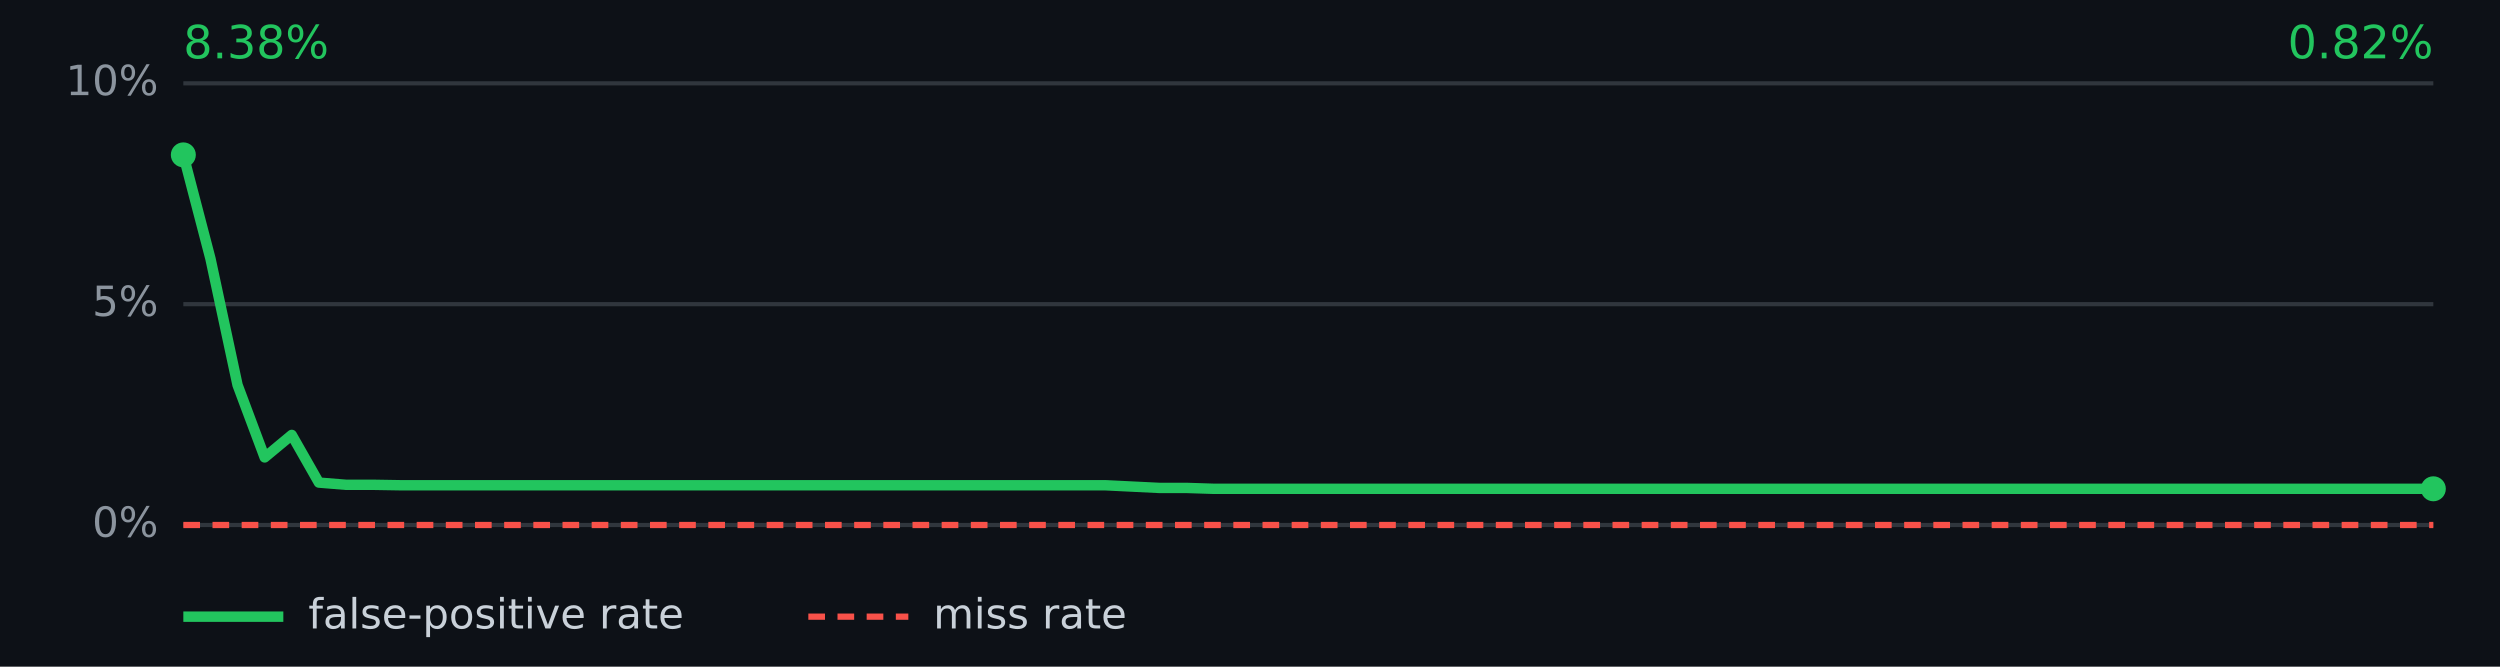
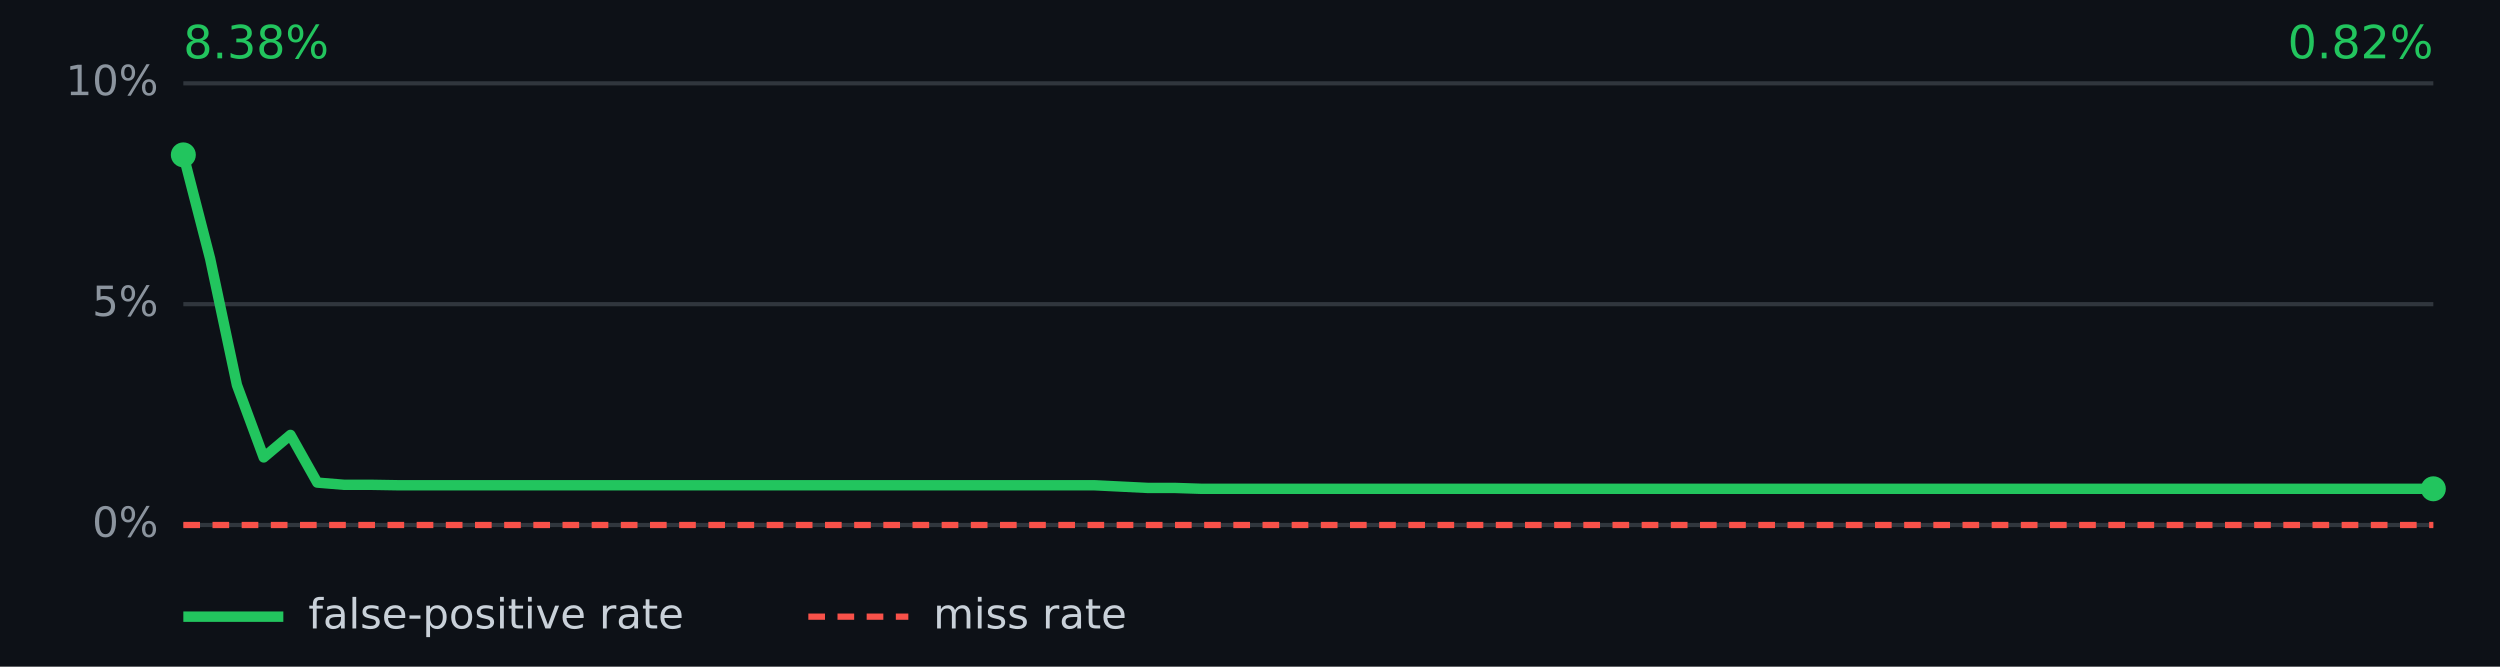
<svg xmlns="http://www.w3.org/2000/svg" width="600" height="160" role="img" aria-label="false-positive rate trend: 8.38% to 0.82%">
  <rect width="100%" height="160" fill="#0d1117" />
  <line x1="44" y1="20.00" x2="584" y2="20.00" stroke="#30363d" stroke-width="1" />
  <text x="38" y="20.00" font-family="Verdana,Geneva,DejaVu Sans,sans-serif" font-size="10" fill="#8b949e" text-anchor="end" dominant-baseline="middle">10%</text>
  <line x1="44" y1="73.00" x2="584" y2="73.00" stroke="#30363d" stroke-width="1" />
  <text x="38" y="73.00" font-family="Verdana,Geneva,DejaVu Sans,sans-serif" font-size="10" fill="#8b949e" text-anchor="end" dominant-baseline="middle">5%</text>
  <line x1="44" y1="126.00" x2="584" y2="126.00" stroke="#30363d" stroke-width="1" />
  <text x="38" y="126.00" font-family="Verdana,Geneva,DejaVu Sans,sans-serif" font-size="10" fill="#8b949e" text-anchor="end" dominant-baseline="middle">0%</text>
-   <polyline points="44.00,126.00 51.20,126.00 58.40,126.00 65.60,126.00 72.80,126.00 80.00,126.00 87.20,126.00 94.40,126.00 101.60,126.00 108.80,126.00 116.00,126.00 123.20,126.00 130.40,126.00 137.60,126.00 144.80,126.00 152.00,126.00 159.20,126.00 166.40,126.00 173.60,126.00 180.80,126.00 188.00,126.00 195.20,126.00 202.40,126.00 209.60,126.00 216.80,126.00 224.00,126.00 231.20,126.00 238.40,126.00 245.60,126.00 252.80,126.00 260.00,126.00 267.20,126.00 274.40,126.00 281.60,126.00 288.80,126.00 296.00,126.00 303.20,126.00 310.40,126.00 317.60,126.00 324.80,126.00 332.00,126.00 339.20,126.00 346.40,126.00 353.60,126.00 360.80,126.00 368.00,126.00 375.20,126.00 382.40,126.00 389.60,126.00 396.80,126.00 404.00,126.00 411.20,126.00 418.40,126.00 425.60,126.00 432.80,126.00 440.00,126.00 447.20,126.00 454.40,126.00 461.60,126.00 468.80,126.00 476.00,126.00 483.20,126.00 490.40,126.00 497.60,126.00 504.80,126.00 512.00,126.00 519.20,126.00 526.40,126.00 533.60,126.00 540.80,126.00 548.00,126.00 555.20,126.00 562.40,126.00 569.60,126.00 576.80,126.00 584.00,126.00" fill="none" stroke="#f85149" stroke-width="1.5" stroke-dasharray="4,3" />
-   <polyline points="44.00,37.17 50.51,62.08 57.01,92.40 63.52,109.78 70.02,104.38 76.53,115.82 83.04,116.35 89.54,116.35 96.05,116.46 102.55,116.46 109.06,116.46 115.57,116.46 122.07,116.46 128.58,116.46 135.08,116.46 141.59,116.46 148.10,116.46 154.60,116.46 161.11,116.46 167.61,116.46 174.12,116.46 180.63,116.46 187.13,116.46 193.64,116.46 200.14,116.46 206.65,116.46 213.16,116.46 219.66,116.46 226.17,116.46 232.67,116.46 239.18,116.46 245.69,116.46 252.19,116.46 258.70,116.46 265.20,116.46 271.71,116.78 278.22,117.10 284.72,117.10 291.23,117.31 297.73,117.31 304.24,117.31 310.75,117.31 317.25,117.31 323.76,117.31 330.27,117.31 336.77,117.31 343.28,117.31 349.78,117.31 356.29,117.31 362.80,117.31 369.30,117.31 375.81,117.31 382.31,117.31 388.82,117.31 395.33,117.31 401.83,117.31 408.34,117.31 414.84,117.31 421.35,117.31 427.86,117.31 434.36,117.31 440.87,117.31 447.37,117.31 453.88,117.31 460.39,117.31 466.89,117.31 473.40,117.31 479.90,117.31 486.41,117.31 492.92,117.31 499.42,117.31 505.93,117.31 512.43,117.31 518.94,117.31 525.45,117.31 531.95,117.31 538.46,117.31 544.96,117.31 551.47,117.31 557.98,117.31 564.48,117.31 570.99,117.31 577.49,117.31 584.00,117.31" fill="none" stroke="#22c55e" stroke-width="2.5" stroke-linejoin="round" />
+   <polyline points="44.00,126.00 51.11,126.00 58.21,126.00 65.32,126.00 72.42,126.00 79.53,126.00 86.63,126.00 93.74,126.00 100.84,126.00 107.95,126.00 115.05,126.00 122.16,126.00 129.26,126.00 136.37,126.00 143.47,126.00 150.58,126.00 157.68,126.00 164.79,126.00 171.89,126.00 179.00,126.00 186.11,126.00 193.21,126.00 200.32,126.00 207.42,126.00 214.53,126.00 221.63,126.00 228.74,126.00 235.84,126.00 242.95,126.00 250.05,126.00 257.16,126.00 264.26,126.00 271.37,126.00 278.47,126.00 285.58,126.00 292.68,126.00 299.79,126.00 306.89,126.00 314.00,126.00 321.11,126.00 328.21,126.00 335.32,126.00 342.42,126.00 349.53,126.00 356.63,126.00 363.74,126.00 370.84,126.00 377.95,126.00 385.05,126.00 392.16,126.00 399.26,126.00 406.37,126.00 413.47,126.00 420.58,126.00 427.68,126.00 434.79,126.00 441.89,126.00 449.00,126.00 456.11,126.00 463.21,126.00 470.32,126.00 477.42,126.00 484.53,126.00 491.63,126.00 498.74,126.00 505.84,126.00 512.95,126.00 520.05,126.00 527.16,126.00 534.26,126.00 541.37,126.00 548.47,126.00 555.58,126.00 562.68,126.00 569.79,126.00 576.89,126.00 584.00,126.00" fill="none" stroke="#f85149" stroke-width="1.5" stroke-dasharray="4,3" />
+   <polyline points="44.00,37.17 50.43,62.08 56.86,92.40 63.29,109.78 69.71,104.38 76.14,115.82 82.57,116.35 89.00,116.35 95.43,116.46 101.86,116.46 108.29,116.46 114.71,116.46 121.14,116.46 127.57,116.46 134.00,116.46 140.43,116.46 146.86,116.46 153.29,116.46 159.71,116.46 166.14,116.46 172.57,116.46 179.00,116.46 185.43,116.46 191.86,116.46 198.29,116.46 204.71,116.46 211.14,116.46 217.57,116.46 224.00,116.46 230.43,116.46 236.86,116.46 243.29,116.46 249.71,116.46 256.14,116.46 262.57,116.46 269.00,116.78 275.43,117.10 281.86,117.10 288.29,117.31 294.71,117.31 301.14,117.31 307.57,117.31 314.00,117.31 320.43,117.31 326.86,117.31 333.29,117.31 339.71,117.31 346.14,117.31 352.57,117.31 359.00,117.31 365.43,117.31 371.86,117.31 378.29,117.31 384.71,117.31 391.14,117.31 397.57,117.31 404.00,117.31 410.43,117.31 416.86,117.31 423.29,117.31 429.71,117.31 436.14,117.31 442.57,117.31 449.00,117.31 455.43,117.31 461.86,117.31 468.29,117.31 474.71,117.31 481.14,117.31 487.57,117.31 494.00,117.31 500.43,117.31 506.86,117.31 513.29,117.31 519.71,117.31 526.14,117.31 532.57,117.31 539.00,117.31 545.43,117.31 551.86,117.31 558.29,117.31 564.71,117.31 571.14,117.31 577.57,117.31 584.00,117.31" fill="none" stroke="#22c55e" stroke-width="2.5" stroke-linejoin="round" />
  <circle cx="44.00" cy="37.17" r="3" fill="#22c55e" />
  <circle cx="584.00" cy="117.31" r="3" fill="#22c55e" />
  <text x="44.00" y="14" font-family="Verdana,Geneva,DejaVu Sans,sans-serif" font-size="11" fill="#22c55e" text-anchor="start">8.38%</text>
  <text x="584.00" y="14" font-family="Verdana,Geneva,DejaVu Sans,sans-serif" font-size="11" fill="#22c55e" text-anchor="end">0.82%</text>
  <line x1="44" y1="148" x2="68" y2="148" stroke="#22c55e" stroke-width="2.5" />
  <text x="74" y="148" font-family="Verdana,Geneva,DejaVu Sans,sans-serif" font-size="10" fill="#c9d1d9" dominant-baseline="middle">false-positive rate</text>
  <line x1="194" y1="148" x2="218" y2="148" stroke="#f85149" stroke-width="1.5" stroke-dasharray="4,3" />
  <text x="224" y="148" font-family="Verdana,Geneva,DejaVu Sans,sans-serif" font-size="10" fill="#c9d1d9" dominant-baseline="middle">miss rate</text>
</svg>
